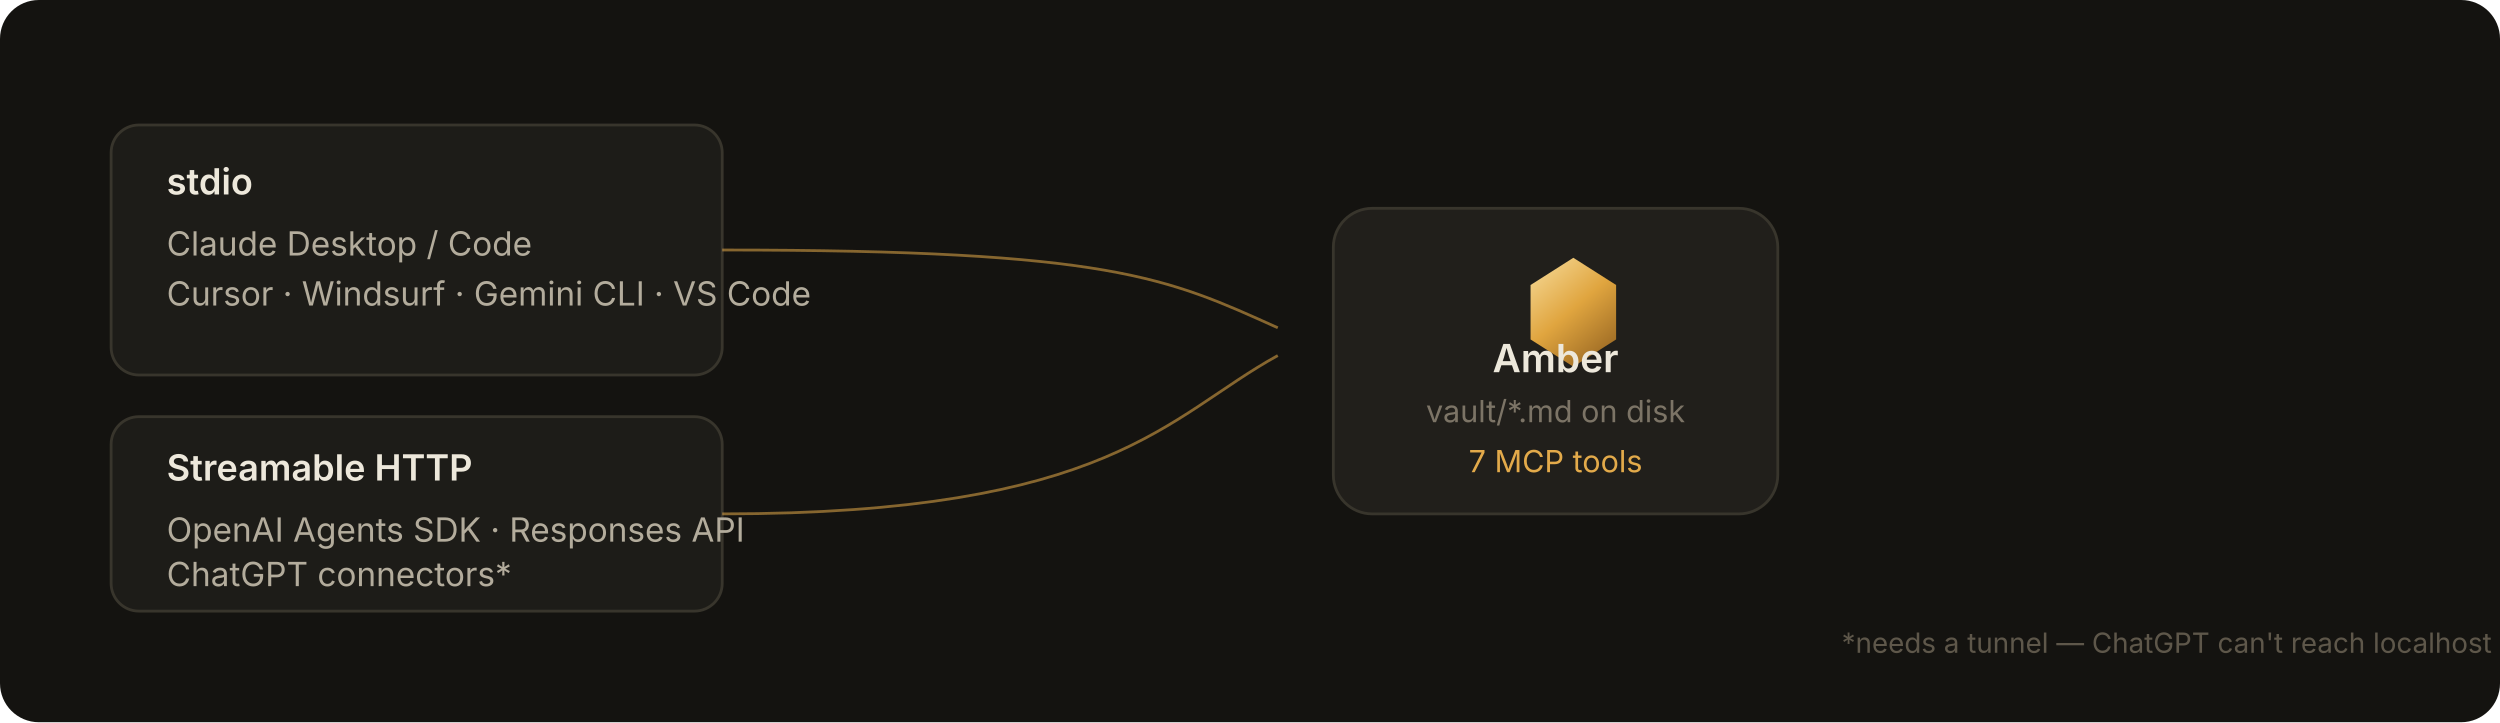
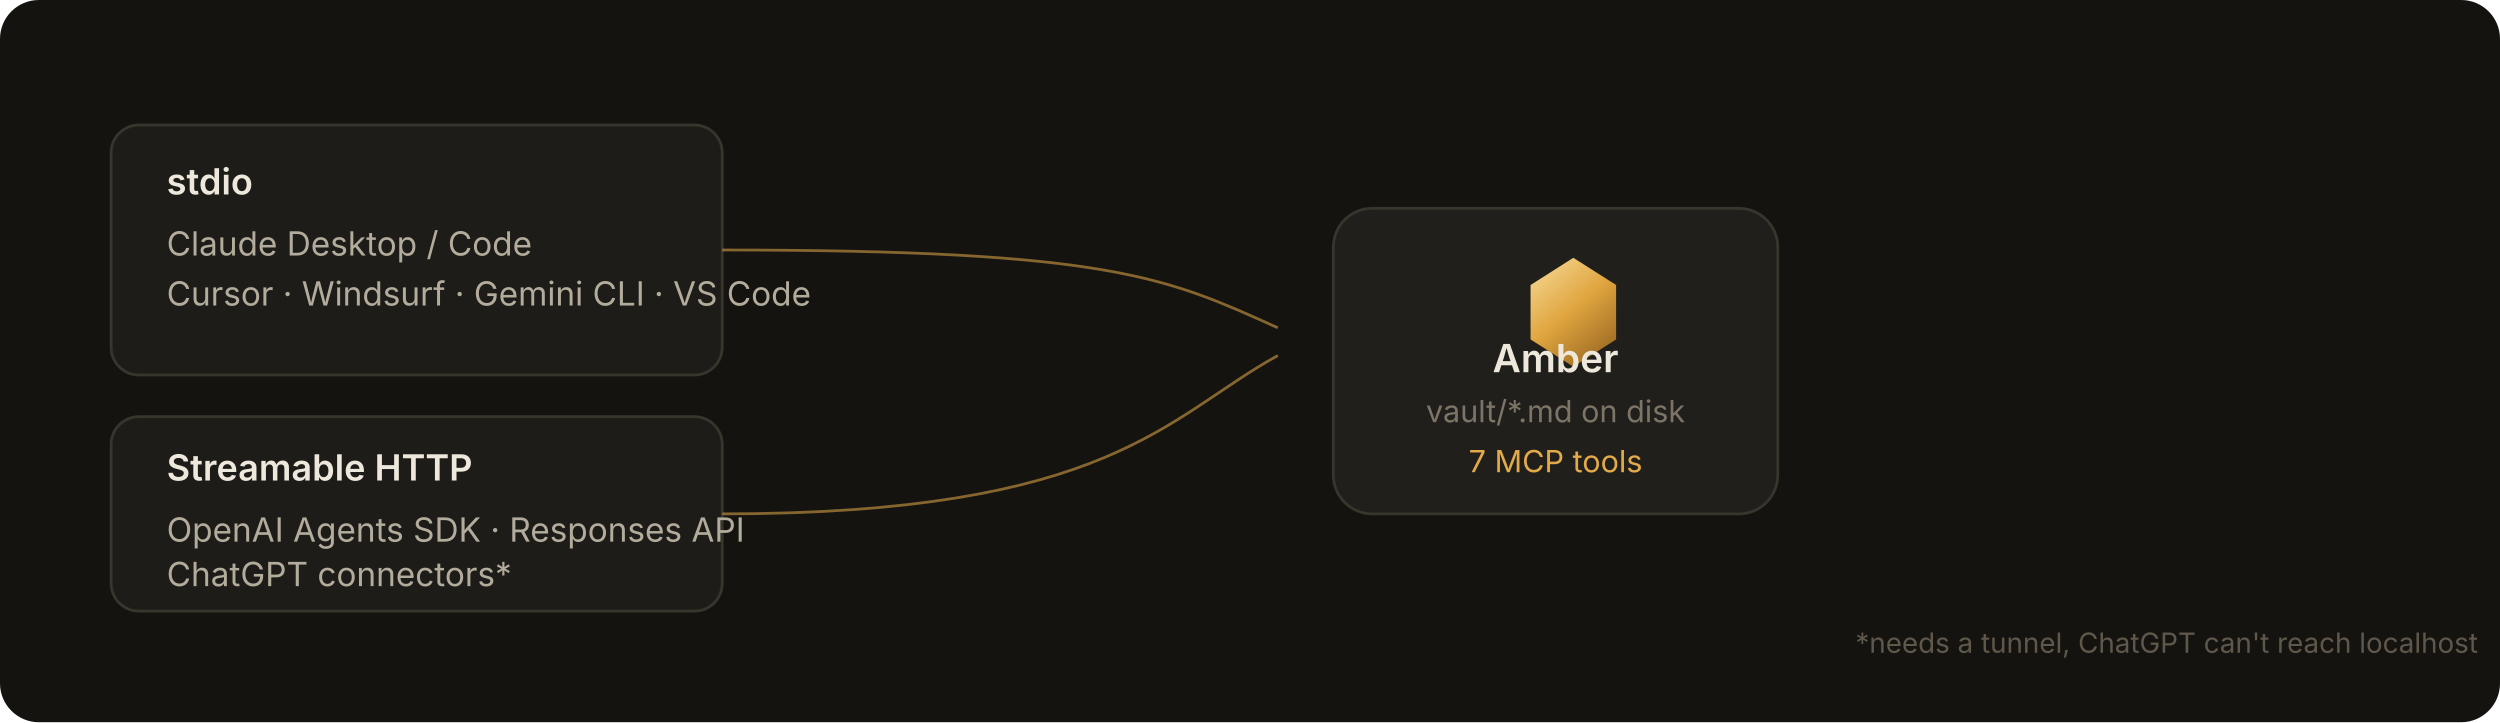
<svg xmlns="http://www.w3.org/2000/svg" width="900" height="260" viewBox="0 0 900 260" font-family="-apple-system, Segoe UI, sans-serif">
  <defs>
    <linearGradient id="amberBody2" x1="4" y1="2" x2="28" y2="30" gradientUnits="userSpaceOnUse">
      <stop offset="0%" stop-color="#f8dfa0" />
      <stop offset="48%" stop-color="#e0a53f" />
      <stop offset="100%" stop-color="#8a5a1c" />
    </linearGradient>
  </defs>
  <rect width="900" height="260" fill="#141310" rx="14" />
  <rect x="40" y="45" width="220" height="90" rx="10" fill="#1d1c18" stroke="#38352c" />
  <text x="60" y="70" font-size="13" fill="#ede8db" font-weight="600">stdio</text>
  <text x="60" y="92" font-size="12" fill="#b3ac9c">Claude Desktop / Code</text>
  <text x="60" y="110" font-size="12" fill="#b3ac9c">Cursor · Windsurf · Gemini CLI · VS Code</text>
  <rect x="40" y="150" width="220" height="70" rx="10" fill="#1d1c18" stroke="#38352c" />
  <text x="60" y="173" font-size="13" fill="#ede8db" font-weight="600">Streamable HTTP</text>
  <text x="60" y="195" font-size="12" fill="#b3ac9c">OpenAI Agents SDK · Responses API</text>
  <text x="60" y="211" font-size="12" fill="#b3ac9c">ChatGPT connectors*</text>
  <path d="M 260 90 C 400 90, 420 100, 460 118" stroke="#e3aa4a" stroke-opacity="0.55" fill="none" />
  <path d="M 260 185 C 400 185, 420 150, 460 128" stroke="#e3aa4a" stroke-opacity="0.55" fill="none" />
  <g transform="translate(560,130)">
    <rect x="-80" y="-55" width="160" height="110" rx="14" fill="#211f1b" stroke="#38352c" />
    <g transform="translate(-16,-40) scale(1.4)">
      <polygon points="16,2 27,9 27,23 16,30 5,23 5,9" fill="url(#amberBody2)" />
    </g>
    <text x="0" y="4" text-anchor="middle" font-size="14" fill="#ede8db" font-weight="600">Amber</text>
    <text x="0" y="22" text-anchor="middle" font-size="11" fill="#7c7466">vault/*.md on disk</text>
    <text x="0" y="40" text-anchor="middle" font-size="11" fill="#e3aa4a">7 MCP tools</text>
  </g>
-   <text x="780" y="235" font-size="10" fill="#5e574a" text-anchor="middle">*needs a tunnel — ChatGPT can't reach localhost</text>
+   <text x="780" y="235" font-size="10" fill="#5e574a" text-anchor="middle">*needs a tunnel, ChatGPT can't reach localhost</text>
</svg>
